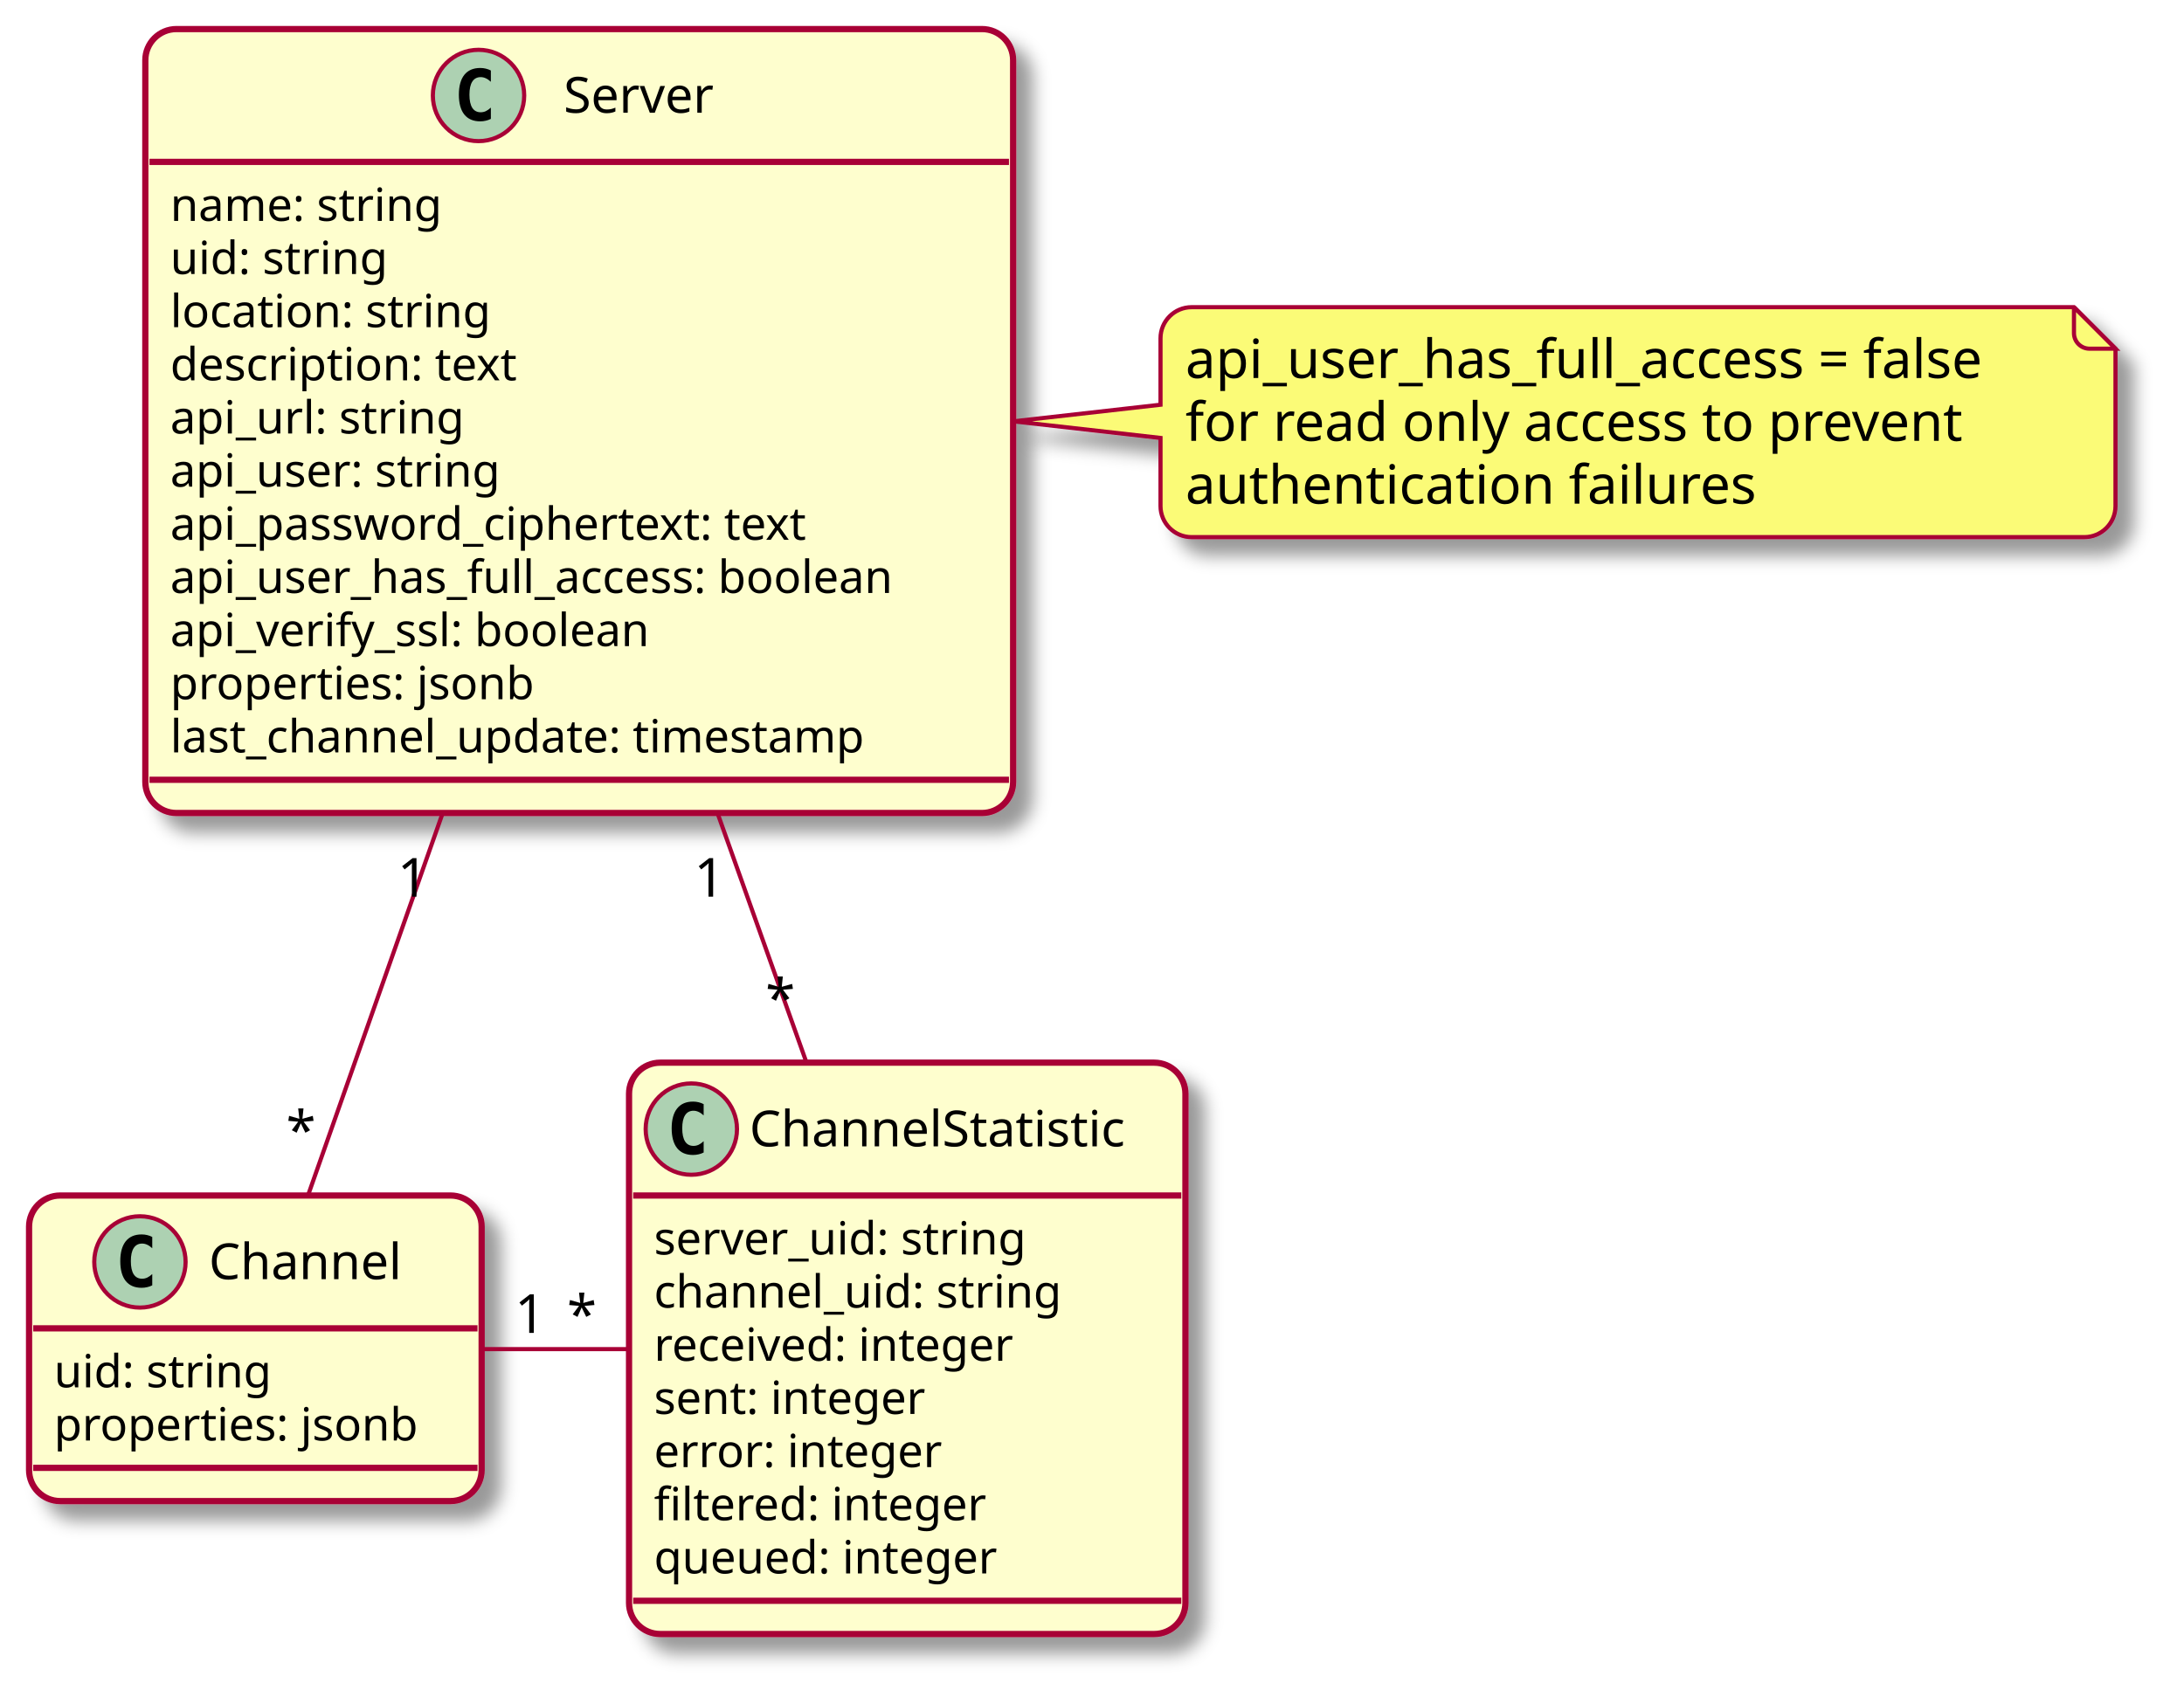
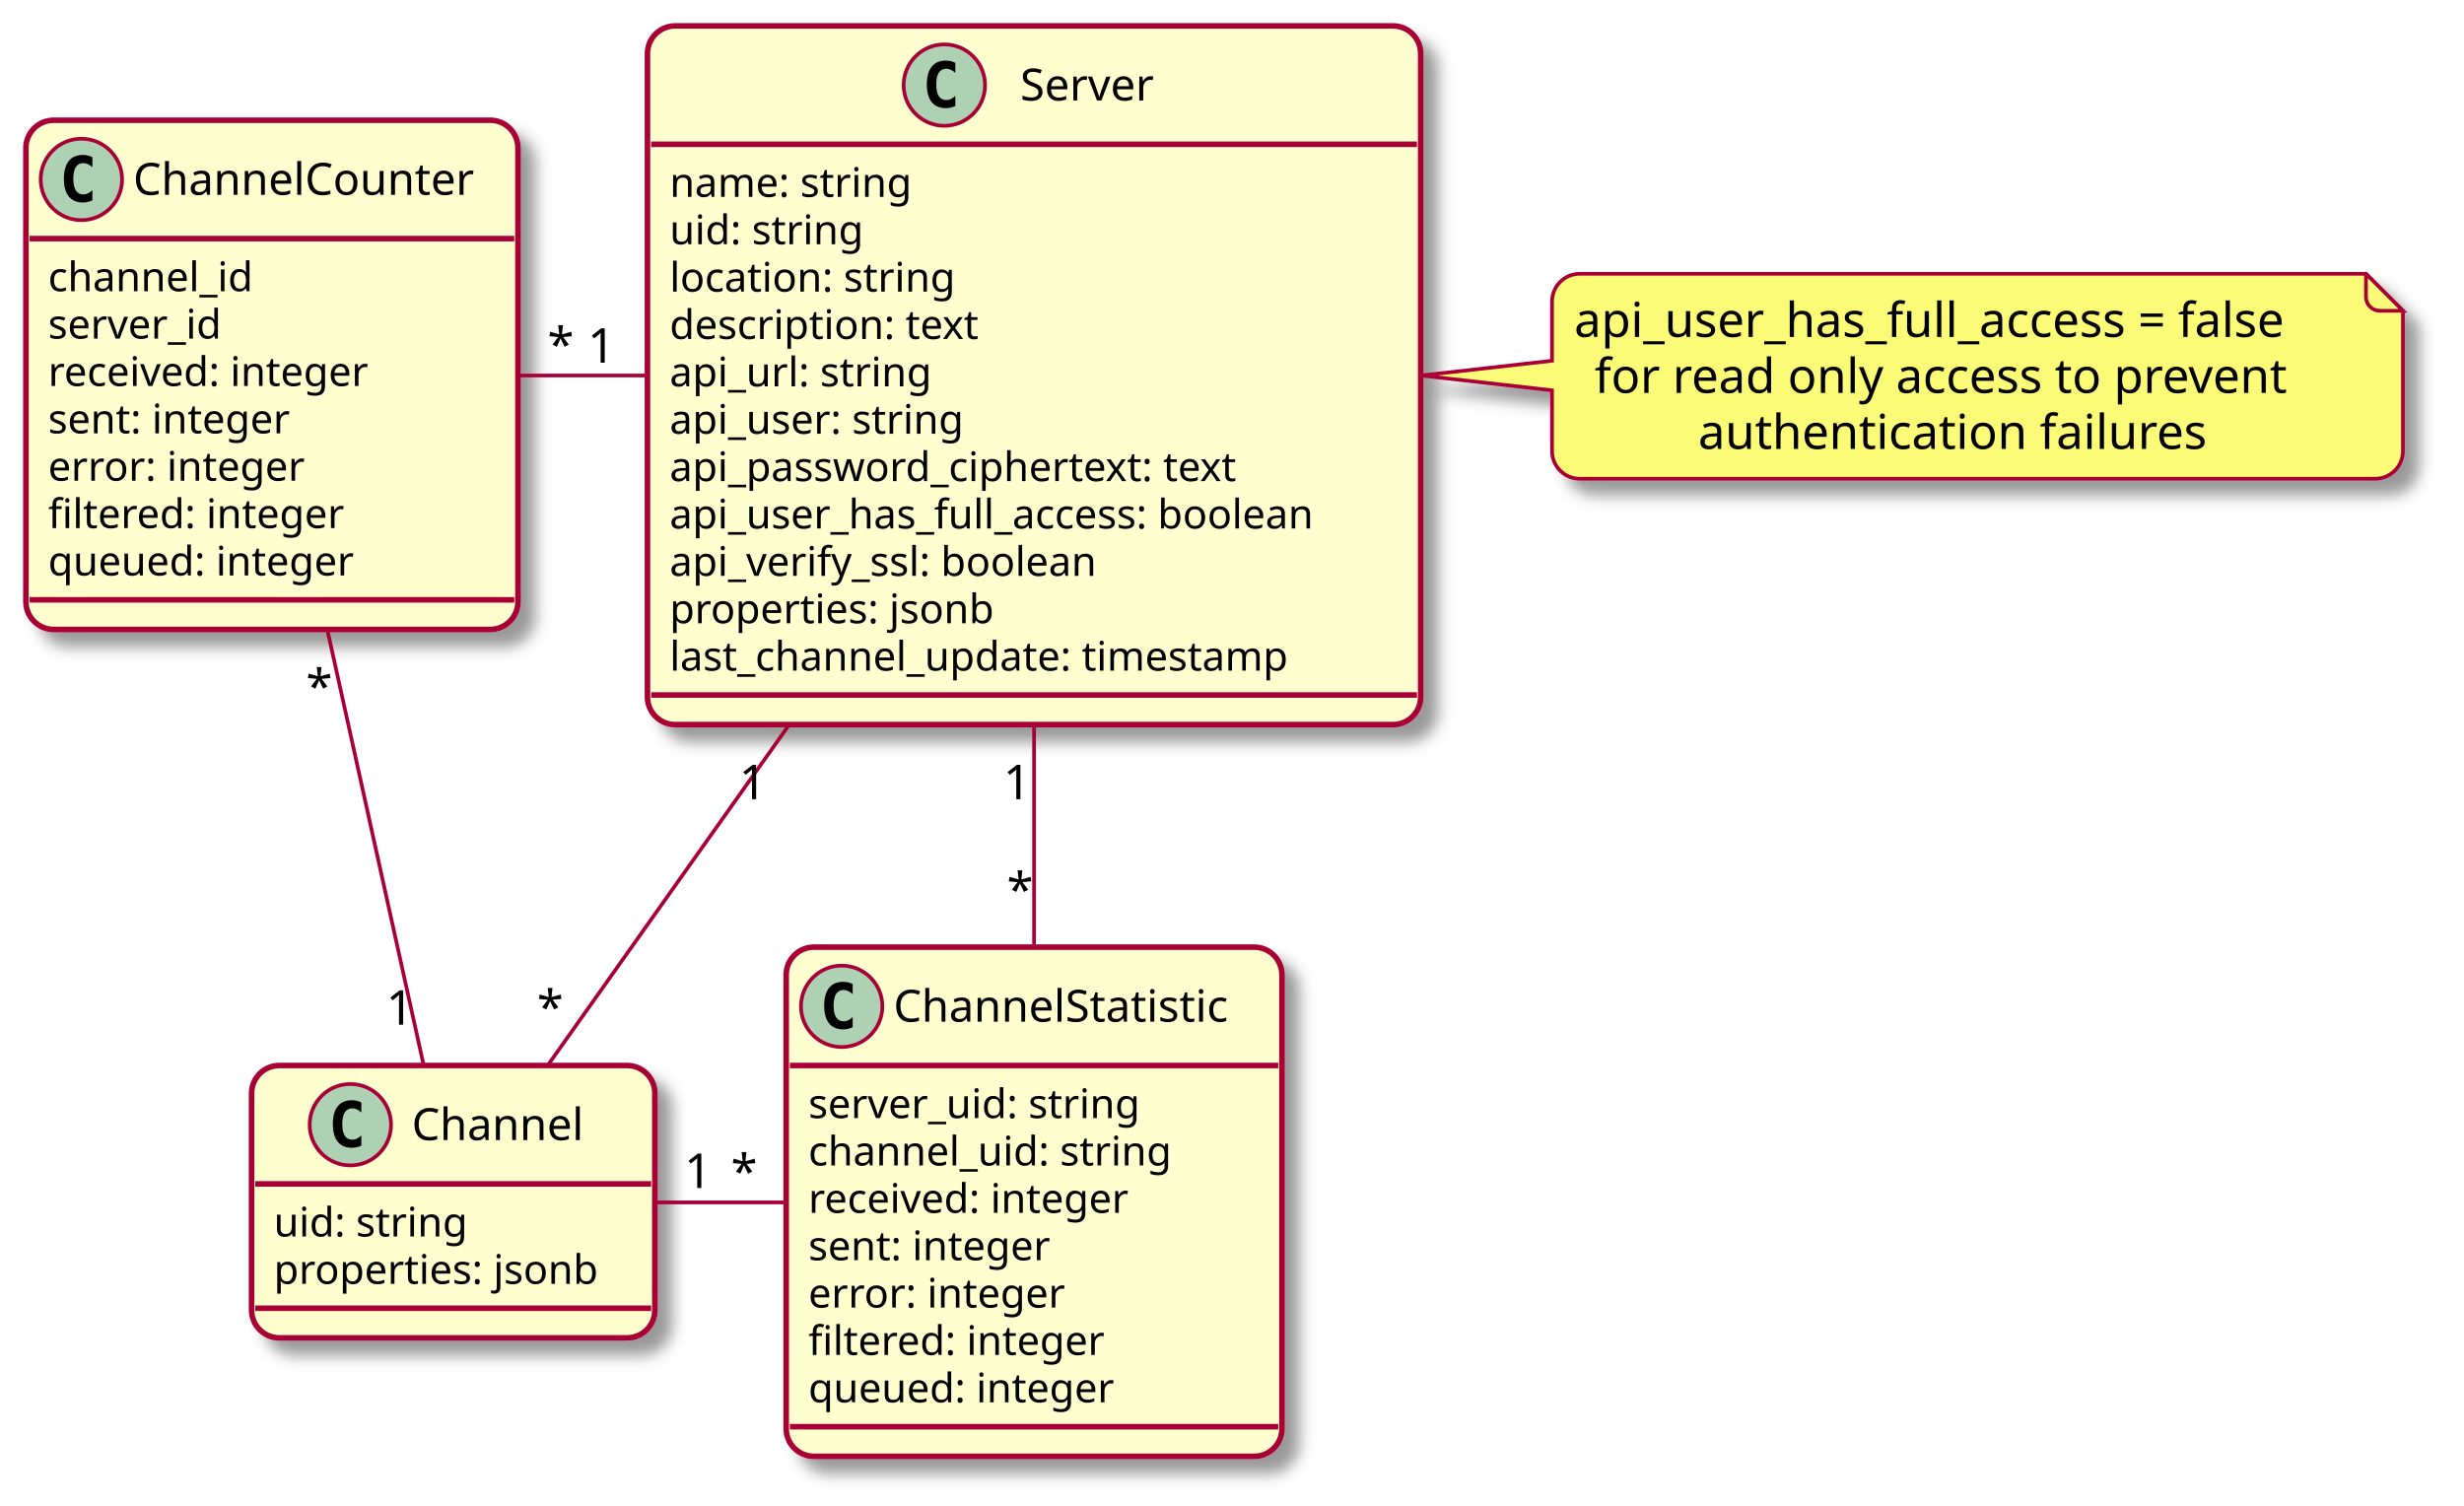
- <svg xmlns="http://www.w3.org/2000/svg" contentScriptType="application/ecmascript" contentStyleType="text/css" height="407px" preserveAspectRatio="none" style="width:526px;height:407px;" version="1.1" viewBox="0 0 526 407" width="526px" zoomAndPan="magnify">
+ <svg xmlns="http://www.w3.org/2000/svg" contentScriptType="application/ecmascript" contentStyleType="text/css" height="407px" preserveAspectRatio="none" style="width:666px;height:407px;background:#FFFFFF;" version="1.1" viewBox="0 0 666 407" width="666px" zoomAndPan="magnify">
  <defs>
-     <filter height="300%" id="f1e9er3hlv7ny2" width="300%" x="-1" y="-1">
+     <filter height="300%" id="f1i2qpwqy653dp" width="300%" x="-1" y="-1">
      <feGaussianBlur result="blurOut" stdDeviation="2.0" />
      <feColorMatrix in="blurOut" result="blurOut2" type="matrix" values="0 0 0 0 0 0 0 0 0 0 0 0 0 0 0 0 0 0 .4 0" />
      <feOffset dx="4.0" dy="4.0" in="blurOut2" result="blurOut3" />
      <feBlend in="SourceGraphic" in2="blurOut3" mode="normal" />
    </filter>
  </defs>
  <g>
-     <rect codeLine="5" fill="#FEFECE" filter="url(#f1e9er3hlv7ny2)" height="188.852" id="Server" rx="7.5" ry="7.5" style="stroke:#A80036;stroke-width:1.5;" width="209" x="35" y="7" />
-     <ellipse cx="115.25" cy="23" fill="#ADD1B2" rx="11" ry="11" style="stroke:#A80036;stroke-width:1.0;" />
-     <path d="M118.219,28.641 Q117.641,28.938 117,29.078 Q116.359,29.234 115.656,29.234 Q113.156,29.234 111.828,27.594 Q110.516,25.938 110.516,22.812 Q110.516,19.688 111.828,18.031 Q113.156,16.375 115.656,16.375 Q116.359,16.375 117,16.531 Q117.656,16.688 118.219,16.984 L118.219,19.703 Q117.594,19.125 117,18.859 Q116.406,18.578 115.781,18.578 Q114.438,18.578 113.75,19.656 Q113.062,20.719 113.062,22.812 Q113.062,24.906 113.75,25.984 Q114.438,27.047 115.781,27.047 Q116.406,27.047 117,26.781 Q117.594,26.5 118.219,25.922 L118.219,28.641 Z " fill="#000000" />
-     <text fill="#000000" font-family="sans-serif" font-size="12" lengthAdjust="spacing" textLength="40" x="135.75" y="27.154">Server</text>
-     <line style="stroke:#A80036;stroke-width:1.5;" x1="36" x2="243" y1="39" y2="39" />
-     <text fill="#000000" font-family="sans-serif" font-size="11" lengthAdjust="spacing" textLength="72" x="41" y="53.21">name: string</text>
-     <text fill="#000000" font-family="sans-serif" font-size="11" lengthAdjust="spacing" textLength="57" x="41" y="66.015">uid: string</text>
-     <text fill="#000000" font-family="sans-serif" font-size="11" lengthAdjust="spacing" textLength="84" x="41" y="78.82">location: string</text>
-     <text fill="#000000" font-family="sans-serif" font-size="11" lengthAdjust="spacing" textLength="91" x="41" y="91.624">description: text</text>
-     <text fill="#000000" font-family="sans-serif" font-size="11" lengthAdjust="spacing" textLength="78" x="41" y="104.429">api_url: string</text>
-     <text fill="#000000" font-family="sans-serif" font-size="11" lengthAdjust="spacing" textLength="89" x="41" y="117.234">api_user: string</text>
-     <text fill="#000000" font-family="sans-serif" font-size="11" lengthAdjust="spacing" textLength="169" x="41" y="130.039">api_password_ciphertext: text</text>
-     <text fill="#000000" font-family="sans-serif" font-size="11" lengthAdjust="spacing" textLength="197" x="41" y="142.843">api_user_has_full_access: boolean</text>
-     <text fill="#000000" font-family="sans-serif" font-size="11" lengthAdjust="spacing" textLength="129" x="41" y="155.648">api_verify_ssl: boolean</text>
-     <text fill="#000000" font-family="sans-serif" font-size="11" lengthAdjust="spacing" textLength="97" x="41" y="168.453">properties: jsonb</text>
-     <text fill="#000000" font-family="sans-serif" font-size="11" lengthAdjust="spacing" textLength="184" x="41" y="181.257">last_channel_update: timestamp</text>
-     <line style="stroke:#A80036;stroke-width:1.5;" x1="36" x2="243" y1="187.852" y2="187.852" />
-     <path d="M279.5,81.5 L279.5,97.5 L244.09,101.5 L279.5,105.5 L279.5,121.898 A7.5,7.5 0 0 0 287,129.398 L502,129.398 A7.5,7.5 0 0 0 509.5,121.898 L509.5,84 L499.5,74 L287,74 A7.5,7.5 0 0 0 279.5,81.5 " fill="#FBFB77" filter="url(#f1e9er3hlv7ny2)" style="stroke:#A80036;stroke-width:1.0;" />
-     <path d="M499.5,74 L499.5,80.25 A3.75,3.75 0 0 0 503.25,84 L509.5,84 L499.5,74 " fill="#FBFB77" style="stroke:#A80036;stroke-width:1.0;" />
-     <text fill="#000000" font-family="sans-serif" font-size="13" lengthAdjust="spacing" textLength="209" x="285.5" y="91.067">api_user_has_full_access = false</text>
-     <text fill="#000000" font-family="sans-serif" font-size="13" lengthAdjust="spacing" textLength="198" x="285.5" y="106.2">for read only access to prevent</text>
-     <text fill="#000000" font-family="sans-serif" font-size="13" lengthAdjust="spacing" textLength="142" x="285.5" y="121.332">authentication failures</text>
-     <rect codeLine="24" fill="#FEFECE" filter="url(#f1e9er3hlv7ny2)" height="73.609" id="Channel" rx="7.5" ry="7.5" style="stroke:#A80036;stroke-width:1.5;" width="109" x="7" y="288" />
-     <ellipse cx="33.7" cy="304" fill="#ADD1B2" rx="11" ry="11" style="stroke:#A80036;stroke-width:1.0;" />
-     <path d="M36.669,309.641 Q36.091,309.938 35.45,310.078 Q34.809,310.234 34.106,310.234 Q31.606,310.234 30.278,308.594 Q28.966,306.938 28.966,303.812 Q28.966,300.688 30.278,299.031 Q31.606,297.375 34.106,297.375 Q34.809,297.375 35.45,297.531 Q36.106,297.688 36.669,297.984 L36.669,300.703 Q36.044,300.125 35.45,299.859 Q34.856,299.578 34.231,299.578 Q32.888,299.578 32.2,300.656 Q31.512,301.719 31.512,303.812 Q31.512,305.906 32.2,306.984 Q32.888,308.047 34.231,308.047 Q34.856,308.047 35.45,307.781 Q36.044,307.5 36.669,306.922 L36.669,309.641 Z " fill="#000000" />
-     <text fill="#000000" font-family="sans-serif" font-size="12" lengthAdjust="spacing" textLength="51" x="50.3" y="308.154">Channel</text>
-     <line style="stroke:#A80036;stroke-width:1.5;" x1="8" x2="115" y1="320" y2="320" />
-     <text fill="#000000" font-family="sans-serif" font-size="11" lengthAdjust="spacing" textLength="57" x="13" y="334.21">uid: string</text>
-     <text fill="#000000" font-family="sans-serif" font-size="11" lengthAdjust="spacing" textLength="97" x="13" y="347.015">properties: jsonb</text>
-     <line style="stroke:#A80036;stroke-width:1.5;" x1="8" x2="115" y1="353.609" y2="353.609" />
-     <rect codeLine="29" fill="#FEFECE" filter="url(#f1e9er3hlv7ny2)" height="137.633" id="ChannelStatistic" rx="7.5" ry="7.5" style="stroke:#A80036;stroke-width:1.5;" width="134" x="151.5" y="256" />
-     <ellipse cx="166.5" cy="272" fill="#ADD1B2" rx="11" ry="11" style="stroke:#A80036;stroke-width:1.0;" />
-     <path d="M169.469,277.641 Q168.891,277.938 168.25,278.078 Q167.609,278.234 166.906,278.234 Q164.406,278.234 163.078,276.594 Q161.766,274.938 161.766,271.812 Q161.766,268.688 163.078,267.031 Q164.406,265.375 166.906,265.375 Q167.609,265.375 168.25,265.531 Q168.906,265.688 169.469,265.984 L169.469,268.703 Q168.844,268.125 168.25,267.859 Q167.656,267.578 167.031,267.578 Q165.688,267.578 165,268.656 Q164.312,269.719 164.312,271.812 Q164.312,273.906 165,274.984 Q165.688,276.047 167.031,276.047 Q167.656,276.047 168.25,275.781 Q168.844,275.5 169.469,274.922 L169.469,277.641 Z " fill="#000000" />
-     <text fill="#000000" font-family="sans-serif" font-size="12" lengthAdjust="spacing" textLength="102" x="180.5" y="276.154">ChannelStatistic</text>
-     <line style="stroke:#A80036;stroke-width:1.5;" x1="152.5" x2="284.5" y1="288" y2="288" />
-     <text fill="#000000" font-family="sans-serif" font-size="11" lengthAdjust="spacing" textLength="100" x="157.5" y="302.21">server_uid: string</text>
-     <text fill="#000000" font-family="sans-serif" font-size="11" lengthAdjust="spacing" textLength="107" x="157.5" y="315.015">channel_uid: string</text>
-     <text fill="#000000" font-family="sans-serif" font-size="11" lengthAdjust="spacing" textLength="95" x="157.5" y="327.82">received: integer</text>
-     <text fill="#000000" font-family="sans-serif" font-size="11" lengthAdjust="spacing" textLength="72" x="157.5" y="340.625">sent: integer</text>
-     <text fill="#000000" font-family="sans-serif" font-size="11" lengthAdjust="spacing" textLength="76" x="157.5" y="353.429">error: integer</text>
-     <text fill="#000000" font-family="sans-serif" font-size="11" lengthAdjust="spacing" textLength="87" x="157.5" y="366.234">filtered: integer</text>
-     <text fill="#000000" font-family="sans-serif" font-size="11" lengthAdjust="spacing" textLength="89" x="157.5" y="379.039">queued: integer</text>
-     <line style="stroke:#A80036;stroke-width:1.5;" x1="152.5" x2="284.5" y1="385.633" y2="385.633" />
-     <path codeLine="39" d="M106.53,196.11 C95.14,228.47 83.05,262.82 74.26,287.76 " fill="none" id="Server-Channel" style="stroke:#A80036;stroke-width:1.0;" />
-     <text fill="#000000" font-family="sans-serif" font-size="13" lengthAdjust="spacing" textLength="8" x="95.7" y="216.006">1</text>
-     <text fill="#000000" font-family="sans-serif" font-size="13" lengthAdjust="spacing" textLength="7" x="68.909" y="276.904">*</text>
-     <path codeLine="40" d="M172.89,196.11 C180.05,216.19 187.48,237.03 194.22,255.92 " fill="none" id="Server-ChannelStatistic" style="stroke:#A80036;stroke-width:1.0;" />
-     <text fill="#000000" font-family="sans-serif" font-size="13" lengthAdjust="spacing" textLength="8" x="167.14" y="216.006">1</text>
-     <text fill="#000000" font-family="sans-serif" font-size="13" lengthAdjust="spacing" textLength="7" x="184.355" y="245.115">*</text>
-     <path codeLine="41" d="M116.08,325 C127.82,325 139.55,325 151.29,325 " fill="none" id="Channel-ChannelStatistic" style="stroke:#A80036;stroke-width:1.0;" />
-     <text fill="#000000" font-family="sans-serif" font-size="13" lengthAdjust="spacing" textLength="8" x="123.952" y="321.094">1</text>
-     <text fill="#000000" font-family="sans-serif" font-size="13" lengthAdjust="spacing" textLength="7" x="136.556" y="321.274">*</text>
+     <rect codeLine="5" fill="#FEFECE" filter="url(#f1i2qpwqy653dp)" height="188.852" id="Server" rx="7.5" ry="7.5" style="stroke:#A80036;stroke-width:1.5;" width="209" x="175" y="7" />
+     <ellipse cx="255.25" cy="23" fill="#ADD1B2" rx="11" ry="11" style="stroke:#A80036;stroke-width:1.0;" />
+     <path d="M258.219,28.641 Q257.641,28.938 257,29.078 Q256.359,29.234 255.656,29.234 Q253.156,29.234 251.828,27.594 Q250.516,25.938 250.516,22.812 Q250.516,19.688 251.828,18.031 Q253.156,16.375 255.656,16.375 Q256.359,16.375 257,16.531 Q257.656,16.688 258.219,16.984 L258.219,19.703 Q257.594,19.125 257,18.859 Q256.406,18.578 255.781,18.578 Q254.438,18.578 253.75,19.656 Q253.062,20.719 253.062,22.812 Q253.062,24.906 253.75,25.984 Q254.438,27.047 255.781,27.047 Q256.406,27.047 257,26.781 Q257.594,26.5 258.219,25.922 L258.219,28.641 Z " fill="#000000" />
+     <text fill="#000000" font-family="sans-serif" font-size="12" lengthAdjust="spacing" textLength="40" x="275.75" y="27.154">Server</text>
+     <line style="stroke:#A80036;stroke-width:1.5;" x1="176" x2="383" y1="39" y2="39" />
+     <text fill="#000000" font-family="sans-serif" font-size="11" lengthAdjust="spacing" textLength="72" x="181" y="53.21">name: string</text>
+     <text fill="#000000" font-family="sans-serif" font-size="11" lengthAdjust="spacing" textLength="57" x="181" y="66.015">uid: string</text>
+     <text fill="#000000" font-family="sans-serif" font-size="11" lengthAdjust="spacing" textLength="84" x="181" y="78.82">location: string</text>
+     <text fill="#000000" font-family="sans-serif" font-size="11" lengthAdjust="spacing" textLength="91" x="181" y="91.624">description: text</text>
+     <text fill="#000000" font-family="sans-serif" font-size="11" lengthAdjust="spacing" textLength="78" x="181" y="104.429">api_url: string</text>
+     <text fill="#000000" font-family="sans-serif" font-size="11" lengthAdjust="spacing" textLength="89" x="181" y="117.234">api_user: string</text>
+     <text fill="#000000" font-family="sans-serif" font-size="11" lengthAdjust="spacing" textLength="169" x="181" y="130.039">api_password_ciphertext: text</text>
+     <text fill="#000000" font-family="sans-serif" font-size="11" lengthAdjust="spacing" textLength="197" x="181" y="142.843">api_user_has_full_access: boolean</text>
+     <text fill="#000000" font-family="sans-serif" font-size="11" lengthAdjust="spacing" textLength="129" x="181" y="155.648">api_verify_ssl: boolean</text>
+     <text fill="#000000" font-family="sans-serif" font-size="11" lengthAdjust="spacing" textLength="97" x="181" y="168.453">properties: jsonb</text>
+     <text fill="#000000" font-family="sans-serif" font-size="11" lengthAdjust="spacing" textLength="184" x="181" y="181.257">last_channel_update: timestamp</text>
+     <line style="stroke:#A80036;stroke-width:1.5;" x1="176" x2="383" y1="187.852" y2="187.852" />
+     <path d="M419.5,81.5 L419.5,97.5 L384.09,101.5 L419.5,105.5 L419.5,121.898 A7.5,7.5 0 0 0 427,129.398 L642,129.398 A7.5,7.5 0 0 0 649.5,121.898 L649.5,84 L639.5,74 L427,74 A7.5,7.5 0 0 0 419.5,81.5 " fill="#FBFB77" filter="url(#f1i2qpwqy653dp)" style="stroke:#A80036;stroke-width:1.0;" />
+     <path d="M639.5,74 L639.5,80.25 A3.75,3.75 0 0 0 643.25,84 L649.5,84 L639.5,74 " fill="#FBFB77" style="stroke:#A80036;stroke-width:1.0;" />
+     <text fill="#000000" font-family="sans-serif" font-size="13" lengthAdjust="spacing" textLength="209" x="425.5" y="91.067">api_user_has_full_access = false</text>
+     <text fill="#000000" font-family="sans-serif" font-size="13" lengthAdjust="spacing" textLength="198" x="431" y="106.2">for read only access to prevent</text>
+     <text fill="#000000" font-family="sans-serif" font-size="13" lengthAdjust="spacing" textLength="142" x="459" y="121.332">authentication failures</text>
+     <rect codeLine="24" fill="#FEFECE" filter="url(#f1i2qpwqy653dp)" height="73.609" id="Channel" rx="7.5" ry="7.5" style="stroke:#A80036;stroke-width:1.5;" width="109" x="68" y="288" />
+     <ellipse cx="94.7" cy="304" fill="#ADD1B2" rx="11" ry="11" style="stroke:#A80036;stroke-width:1.0;" />
+     <path d="M97.669,309.641 Q97.091,309.938 96.45,310.078 Q95.809,310.234 95.106,310.234 Q92.606,310.234 91.278,308.594 Q89.966,306.938 89.966,303.812 Q89.966,300.688 91.278,299.031 Q92.606,297.375 95.106,297.375 Q95.809,297.375 96.45,297.531 Q97.106,297.688 97.669,297.984 L97.669,300.703 Q97.044,300.125 96.45,299.859 Q95.856,299.578 95.231,299.578 Q93.888,299.578 93.2,300.656 Q92.513,301.719 92.513,303.812 Q92.513,305.906 93.2,306.984 Q93.888,308.047 95.231,308.047 Q95.856,308.047 96.45,307.781 Q97.044,307.5 97.669,306.922 L97.669,309.641 Z " fill="#000000" />
+     <text fill="#000000" font-family="sans-serif" font-size="12" lengthAdjust="spacing" textLength="51" x="111.3" y="308.154">Channel</text>
+     <line style="stroke:#A80036;stroke-width:1.5;" x1="69" x2="176" y1="320" y2="320" />
+     <text fill="#000000" font-family="sans-serif" font-size="11" lengthAdjust="spacing" textLength="57" x="74" y="334.21">uid: string</text>
+     <text fill="#000000" font-family="sans-serif" font-size="11" lengthAdjust="spacing" textLength="97" x="74" y="347.015">properties: jsonb</text>
+     <line style="stroke:#A80036;stroke-width:1.5;" x1="69" x2="176" y1="353.609" y2="353.609" />
+     <rect codeLine="29" fill="#FEFECE" filter="url(#f1i2qpwqy653dp)" height="137.633" id="ChannelStatistic" rx="7.5" ry="7.5" style="stroke:#A80036;stroke-width:1.5;" width="134" x="212.5" y="256" />
+     <ellipse cx="227.5" cy="272" fill="#ADD1B2" rx="11" ry="11" style="stroke:#A80036;stroke-width:1.0;" />
+     <path d="M230.469,277.641 Q229.891,277.938 229.25,278.078 Q228.609,278.234 227.906,278.234 Q225.406,278.234 224.078,276.594 Q222.766,274.938 222.766,271.812 Q222.766,268.688 224.078,267.031 Q225.406,265.375 227.906,265.375 Q228.609,265.375 229.25,265.531 Q229.906,265.688 230.469,265.984 L230.469,268.703 Q229.844,268.125 229.25,267.859 Q228.656,267.578 228.031,267.578 Q226.688,267.578 226,268.656 Q225.312,269.719 225.312,271.812 Q225.312,273.906 226,274.984 Q226.688,276.047 228.031,276.047 Q228.656,276.047 229.25,275.781 Q229.844,275.5 230.469,274.922 L230.469,277.641 Z " fill="#000000" />
+     <text fill="#000000" font-family="sans-serif" font-size="12" lengthAdjust="spacing" textLength="102" x="241.5" y="276.154">ChannelStatistic</text>
+     <line style="stroke:#A80036;stroke-width:1.5;" x1="213.5" x2="345.5" y1="288" y2="288" />
+     <text fill="#000000" font-family="sans-serif" font-size="11" lengthAdjust="spacing" textLength="100" x="218.5" y="302.21">server_uid: string</text>
+     <text fill="#000000" font-family="sans-serif" font-size="11" lengthAdjust="spacing" textLength="107" x="218.5" y="315.015">channel_uid: string</text>
+     <text fill="#000000" font-family="sans-serif" font-size="11" lengthAdjust="spacing" textLength="95" x="218.5" y="327.82">received: integer</text>
+     <text fill="#000000" font-family="sans-serif" font-size="11" lengthAdjust="spacing" textLength="72" x="218.5" y="340.625">sent: integer</text>
+     <text fill="#000000" font-family="sans-serif" font-size="11" lengthAdjust="spacing" textLength="76" x="218.5" y="353.429">error: integer</text>
+     <text fill="#000000" font-family="sans-serif" font-size="11" lengthAdjust="spacing" textLength="87" x="218.5" y="366.234">filtered: integer</text>
+     <text fill="#000000" font-family="sans-serif" font-size="11" lengthAdjust="spacing" textLength="89" x="218.5" y="379.039">queued: integer</text>
+     <line style="stroke:#A80036;stroke-width:1.5;" x1="213.5" x2="345.5" y1="385.633" y2="385.633" />
+     <rect codeLine="39" fill="#FEFECE" filter="url(#f1i2qpwqy653dp)" height="137.633" id="ChannelCounter" rx="7.5" ry="7.5" style="stroke:#A80036;stroke-width:1.5;" width="133" x="7" y="32.5" />
+     <ellipse cx="22" cy="48.5" fill="#ADD1B2" rx="11" ry="11" style="stroke:#A80036;stroke-width:1.0;" />
+     <path d="M24.969,54.141 Q24.391,54.438 23.75,54.578 Q23.109,54.734 22.406,54.734 Q19.906,54.734 18.578,53.094 Q17.266,51.438 17.266,48.312 Q17.266,45.188 18.578,43.531 Q19.906,41.875 22.406,41.875 Q23.109,41.875 23.75,42.031 Q24.406,42.188 24.969,42.484 L24.969,45.203 Q24.344,44.625 23.75,44.359 Q23.156,44.078 22.531,44.078 Q21.188,44.078 20.5,45.156 Q19.812,46.219 19.812,48.312 Q19.812,50.406 20.5,51.484 Q21.188,52.547 22.531,52.547 Q23.156,52.547 23.75,52.281 Q24.344,52 24.969,51.422 L24.969,54.141 Z " fill="#000000" />
+     <text fill="#000000" font-family="sans-serif" font-size="12" lengthAdjust="spacing" textLength="101" x="36" y="52.654">ChannelCounter</text>
+     <line style="stroke:#A80036;stroke-width:1.5;" x1="8" x2="139" y1="64.5" y2="64.5" />
+     <text fill="#000000" font-family="sans-serif" font-size="11" lengthAdjust="spacing" textLength="60" x="13" y="78.71">channel_id</text>
+     <text fill="#000000" font-family="sans-serif" font-size="11" lengthAdjust="spacing" textLength="53" x="13" y="91.515">server_id</text>
+     <text fill="#000000" font-family="sans-serif" font-size="11" lengthAdjust="spacing" textLength="95" x="13" y="104.32">received: integer</text>
+     <text fill="#000000" font-family="sans-serif" font-size="11" lengthAdjust="spacing" textLength="72" x="13" y="117.124">sent: integer</text>
+     <text fill="#000000" font-family="sans-serif" font-size="11" lengthAdjust="spacing" textLength="76" x="13" y="129.929">error: integer</text>
+     <text fill="#000000" font-family="sans-serif" font-size="11" lengthAdjust="spacing" textLength="87" x="13" y="142.734">filtered: integer</text>
+     <text fill="#000000" font-family="sans-serif" font-size="11" lengthAdjust="spacing" textLength="89" x="13" y="155.539">queued: integer</text>
+     <line style="stroke:#A80036;stroke-width:1.5;" x1="8" x2="139" y1="162.133" y2="162.133" />
+     <path codeLine="49" d="M213.15,196.11 C190.21,228.47 165.87,262.82 148.19,287.76 " fill="none" id="Server-Channel" style="stroke:#A80036;stroke-width:1.0;" />
+     <text fill="#000000" font-family="sans-serif" font-size="13" lengthAdjust="spacing" textLength="8" x="199.764" y="216.006">1</text>
+     <text fill="#000000" font-family="sans-serif" font-size="13" lengthAdjust="spacing" textLength="7" x="145.143" y="276.904">*</text>
+     <path codeLine="50" d="M279.5,196.11 C279.5,216.19 279.5,237.03 279.5,255.92 " fill="none" id="Server-ChannelStatistic" style="stroke:#A80036;stroke-width:1.0;" />
+     <text fill="#000000" font-family="sans-serif" font-size="13" lengthAdjust="spacing" textLength="8" x="271.194" y="216.006">1</text>
+     <text fill="#000000" font-family="sans-serif" font-size="13" lengthAdjust="spacing" textLength="7" x="272.139" y="245.115">*</text>
+     <path codeLine="51" d="M177.08,325 C188.82,325 200.55,325 212.29,325 " fill="none" id="Channel-ChannelStatistic" style="stroke:#A80036;stroke-width:1.0;" />
+     <text fill="#000000" font-family="sans-serif" font-size="13" lengthAdjust="spacing" textLength="8" x="184.952" y="321.094">1</text>
+     <text fill="#000000" font-family="sans-serif" font-size="13" lengthAdjust="spacing" textLength="7" x="197.556" y="321.274">*</text>
+     <path codeLine="52" d="M140.29,101.5 C151.8,101.5 163.31,101.5 174.82,101.5 " fill="none" id="ChannelCounter-Server" style="stroke:#A80036;stroke-width:1.0;" />
+     <text fill="#000000" font-family="sans-serif" font-size="13" lengthAdjust="spacing" textLength="7" x="147.978" y="97.774">*</text>
+     <text fill="#000000" font-family="sans-serif" font-size="13" lengthAdjust="spacing" textLength="8" x="158.839" y="98.026">1</text>
+     <path codeLine="53" d="M88.6,170.76 C97.15,209.41 107.5,256.18 114.49,287.81 " fill="none" id="ChannelCounter-Channel" style="stroke:#A80036;stroke-width:1.0;" />
+     <text fill="#000000" font-family="sans-serif" font-size="13" lengthAdjust="spacing" textLength="7" x="82.706" y="190.167">*</text>
+     <text fill="#000000" font-family="sans-serif" font-size="13" lengthAdjust="spacing" textLength="8" x="104.351" y="276.963">1</text>
  </g>
</svg>
